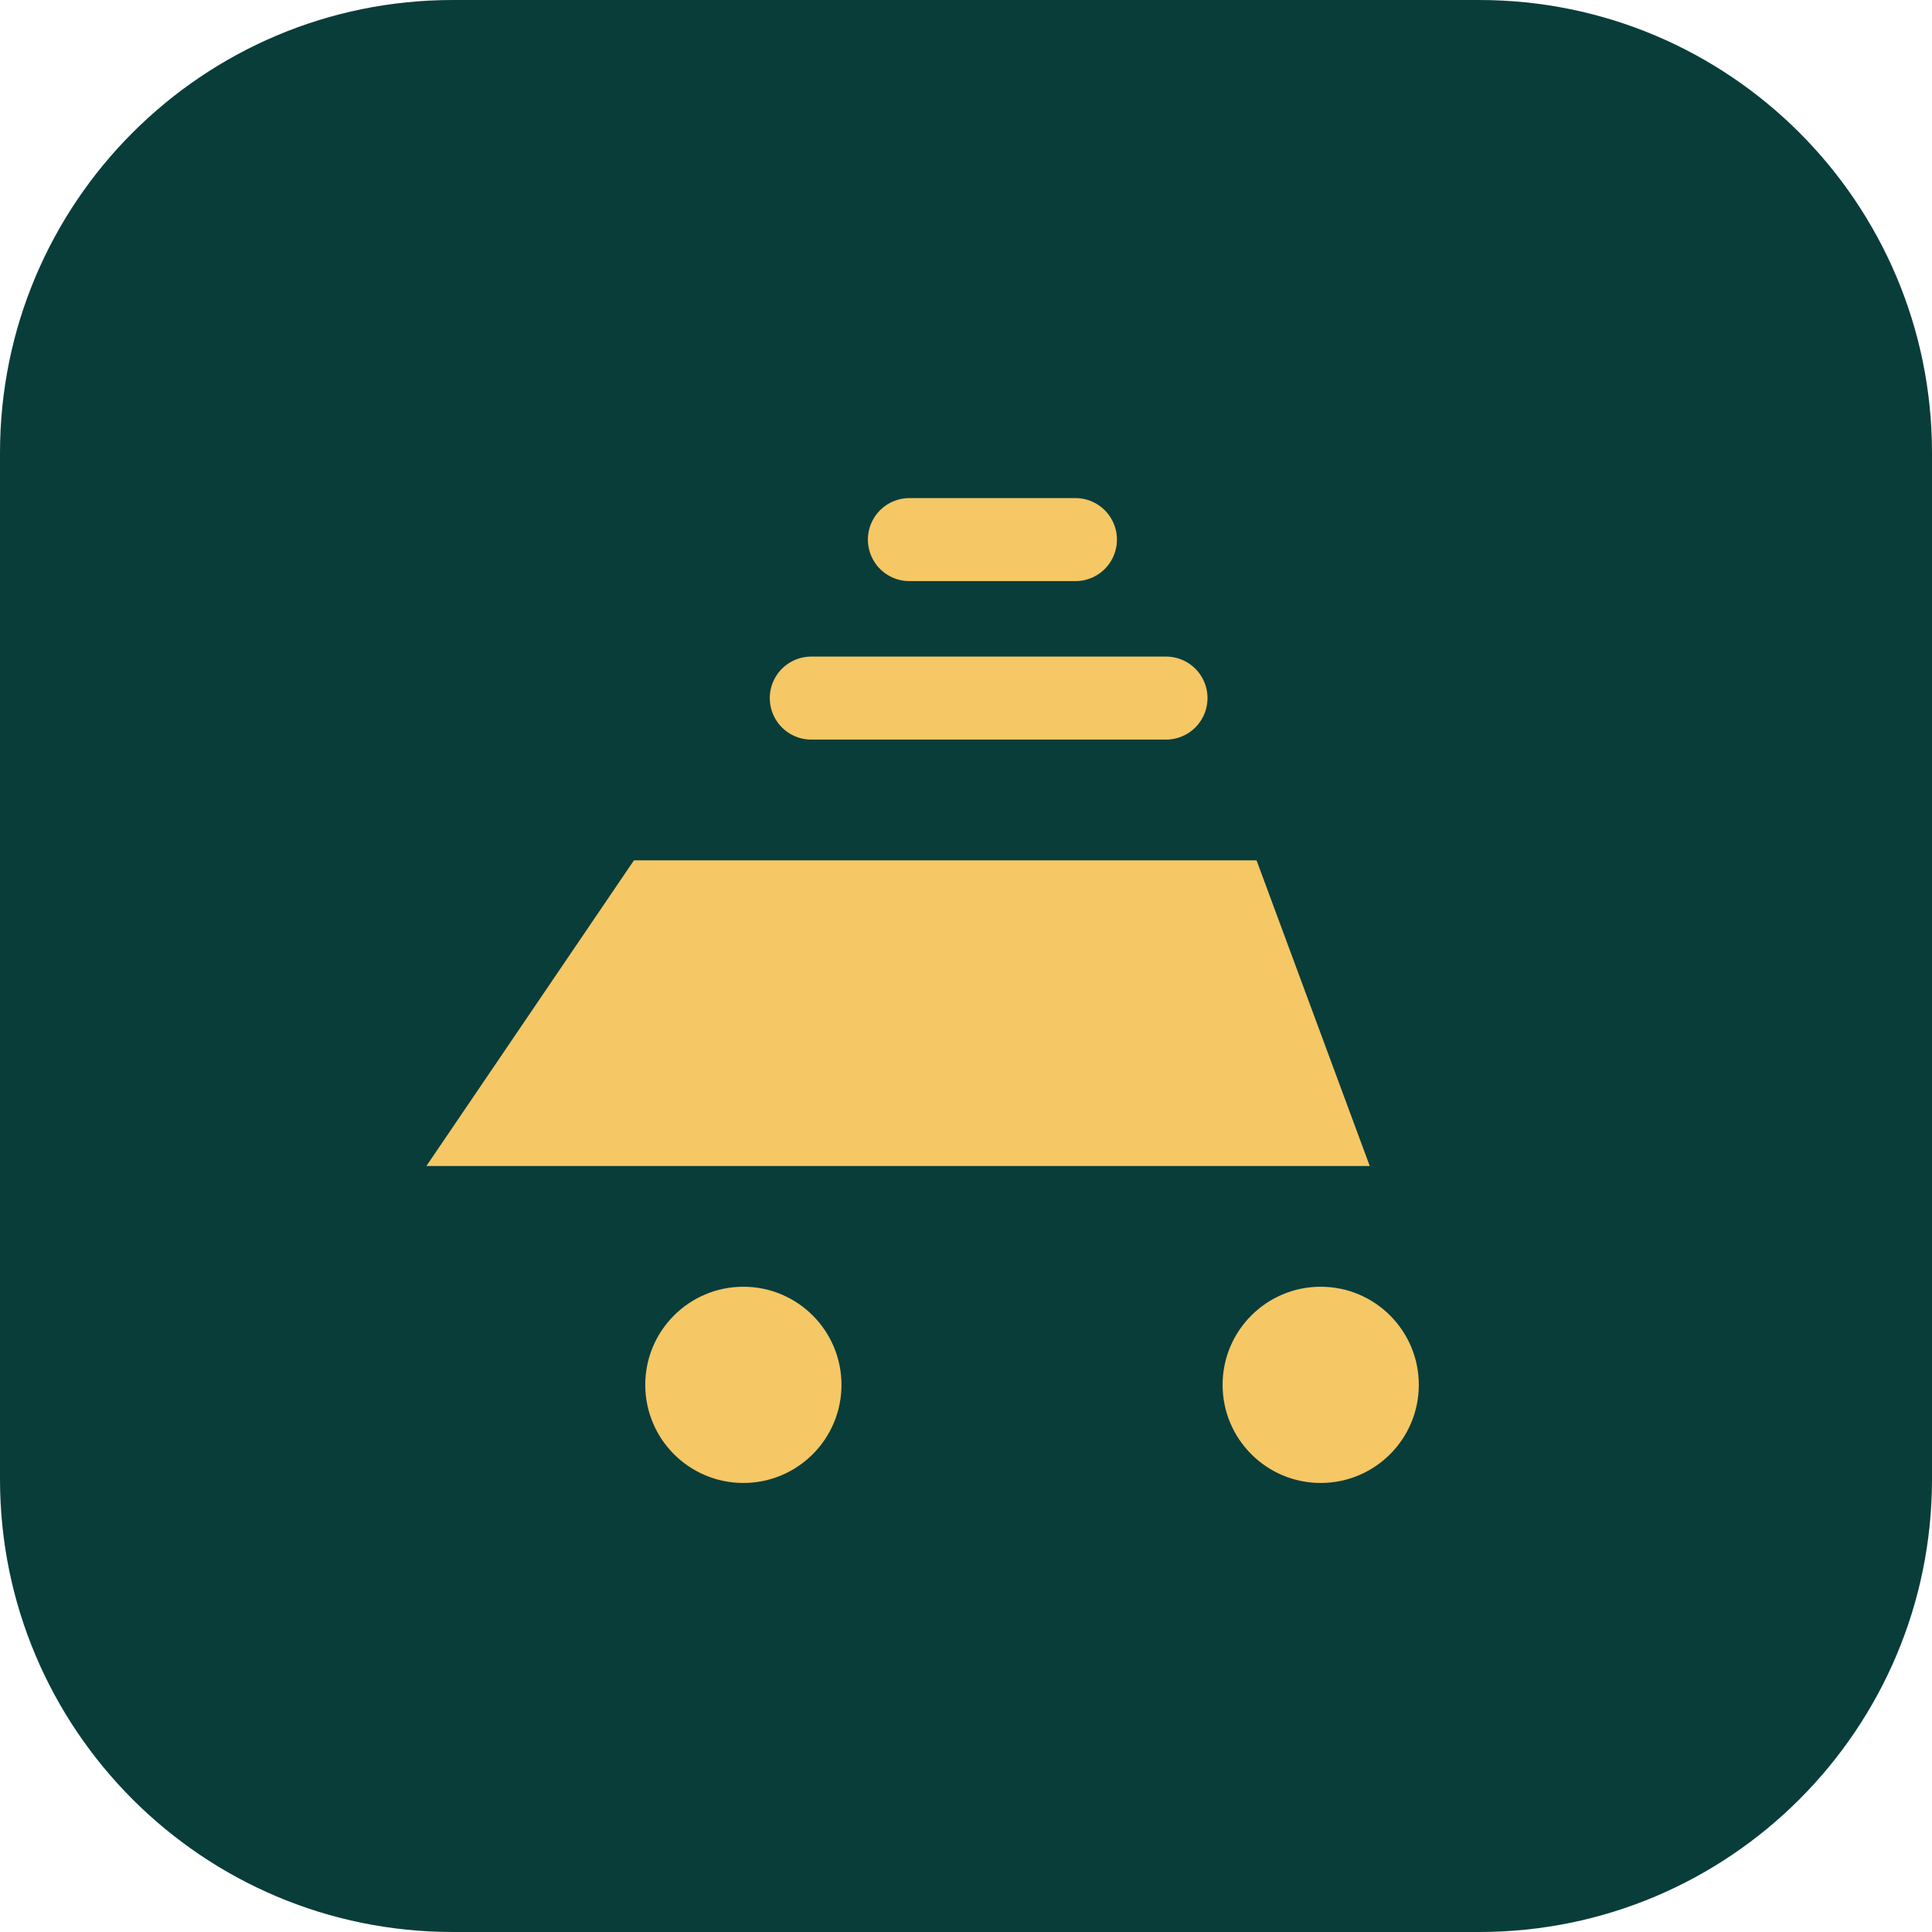
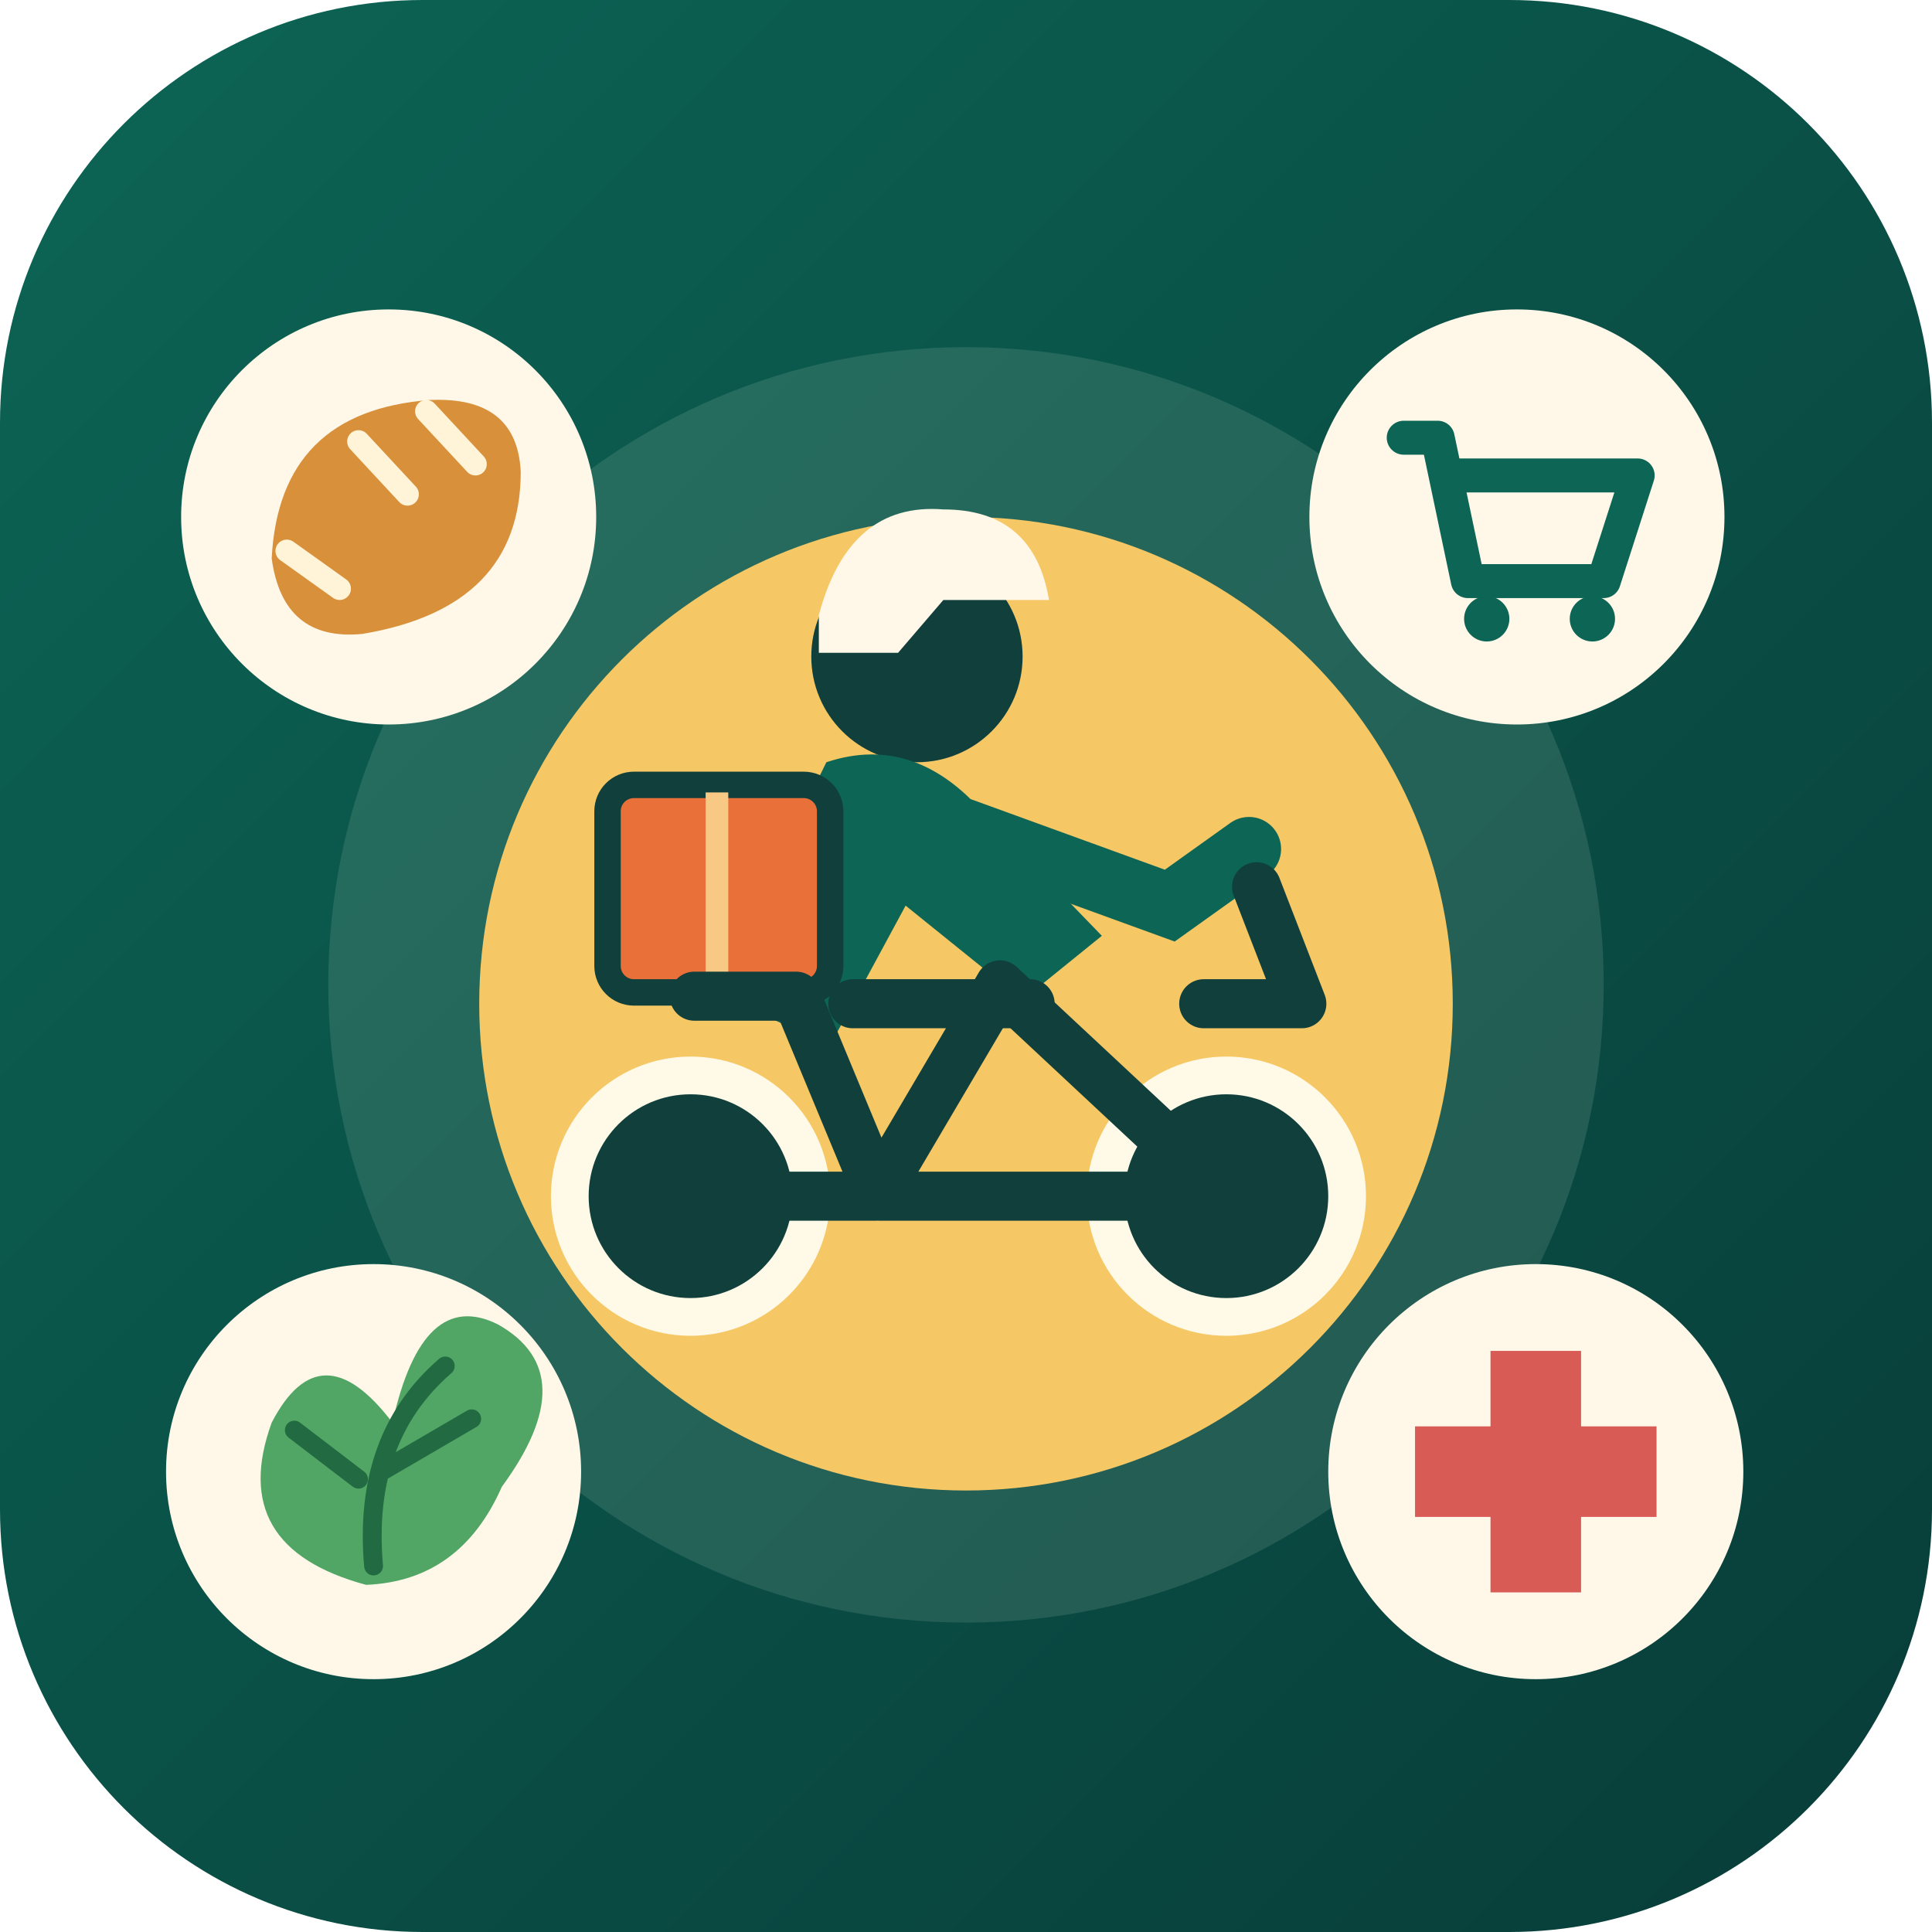
- <svg xmlns="http://www.w3.org/2000/svg" viewBox="0 0 512 512">
-   <rect width="512" height="512" rx="120" fill="#093d3a" />
-   <path d="M113 309h250l-30-81H168l-55 81zm58 58a26 26 0 1 0 52 0 26 26 0 0 0-52 0zm153 0a26 26 0 1 0 52 0 26 26 0 0 0-52 0z" fill="#f6c765" />
-   <path d="M215 185h94m-68-42h44" stroke="#f6c765" stroke-width="22" stroke-linecap="round" />
+ <svg xmlns="http://www.w3.org/2000/svg" viewBox="0 0 512 512" role="img" aria-label="ولعه: طيار على موتوسيكل وحوله سوبرماركت وخضار ومخبز">
+   <defs>
+     <linearGradient id="bg" x2="1" y2="1">
+       <stop stop-color="#0c6555" />
+       <stop offset="1" stop-color="#083c39" />
+     </linearGradient>
+   </defs>
+   <rect width="512" height="512" rx="112" fill="url(#bg)" />
+   <circle cx="256" cy="261" r="169" fill="#e2f4de" opacity=".12" />
+   <circle cx="256" cy="266" r="129" fill="#f6c765" />
+   <circle cx="243" cy="174" r="28" fill="#103f3c" />
+   <path d="M217 163q8-30 33-28 24 0 28 24h-28l-12 14h-21z" fill="#fff7e8" />
+   <path d="M219 202q24-8 43 15l30 31-21 17-31-25-20 37-31-14z" fill="#0c6555" />
+   <path d="M255 220l55 20 21-15" fill="none" stroke="#0c6555" stroke-width="17" stroke-linecap="round" />
+   <rect x="161" y="208" width="59" height="55" rx="7" fill="#e97039" stroke="#103f3c" stroke-width="7" />
+   <path d="M190 210v50" stroke="#f8c985" stroke-width="6" />
+   <circle cx="183" cy="317" r="32" fill="#103f3c" stroke="#fff9e8" stroke-width="10" />
+   <circle cx="325" cy="317" r="32" fill="#103f3c" stroke="#fff9e8" stroke-width="10" />
+   <path d="M183 317h49l33-56 60 56h-92l-22-53h-27m135 2h26l-12-31" fill="none" stroke="#103f3c" stroke-width="13" stroke-linejoin="round" stroke-linecap="round" />
+   <path d="M226 266h47" stroke="#103f3c" stroke-width="13" stroke-linecap="round" />
+   <circle cx="103" cy="137" r="55" fill="#fff8e9" />
+   <path d="M72 148q2-39 42-42 23-1 24 19 0 36-42 43-21 2-24-20z" fill="#d8903b" />
+   <path d="M95 117l13 14m5-22 13 14m-50 23 14 10" stroke="#fff4d7" stroke-width="6" stroke-linecap="round" />
+   <circle cx="402" cy="137" r="55" fill="#fff8e9" />
+   <path d="M372 116h9l8 38h36l9-28h-49" fill="none" stroke="#0c6555" stroke-width="9" stroke-linecap="round" stroke-linejoin="round" />
+   <circle cx="394" cy="164" r="6" fill="#0c6555" />
+   <circle cx="422" cy="164" r="6" fill="#0c6555" />
+   <circle cx="99" cy="390" r="55" fill="#fff8e9" />
+   <path d="M97 420q-37-10-25-43 13-25 32 0 8-36 28-26 23 13 1 43-11 25-36 26z" fill="#52a665" />
+   <path d="M99 415q-3-34 19-53m-23 30-17-13m23 11 24-14" stroke="#226a42" stroke-width="5" fill="none" stroke-linecap="round" />
+   <circle cx="407" cy="390" r="55" fill="#fff8e9" />
+   <path d="M395 358h24v20h20v24h-20v20h-24v-20h-20v-24h20z" fill="#d85c55" />
</svg>
